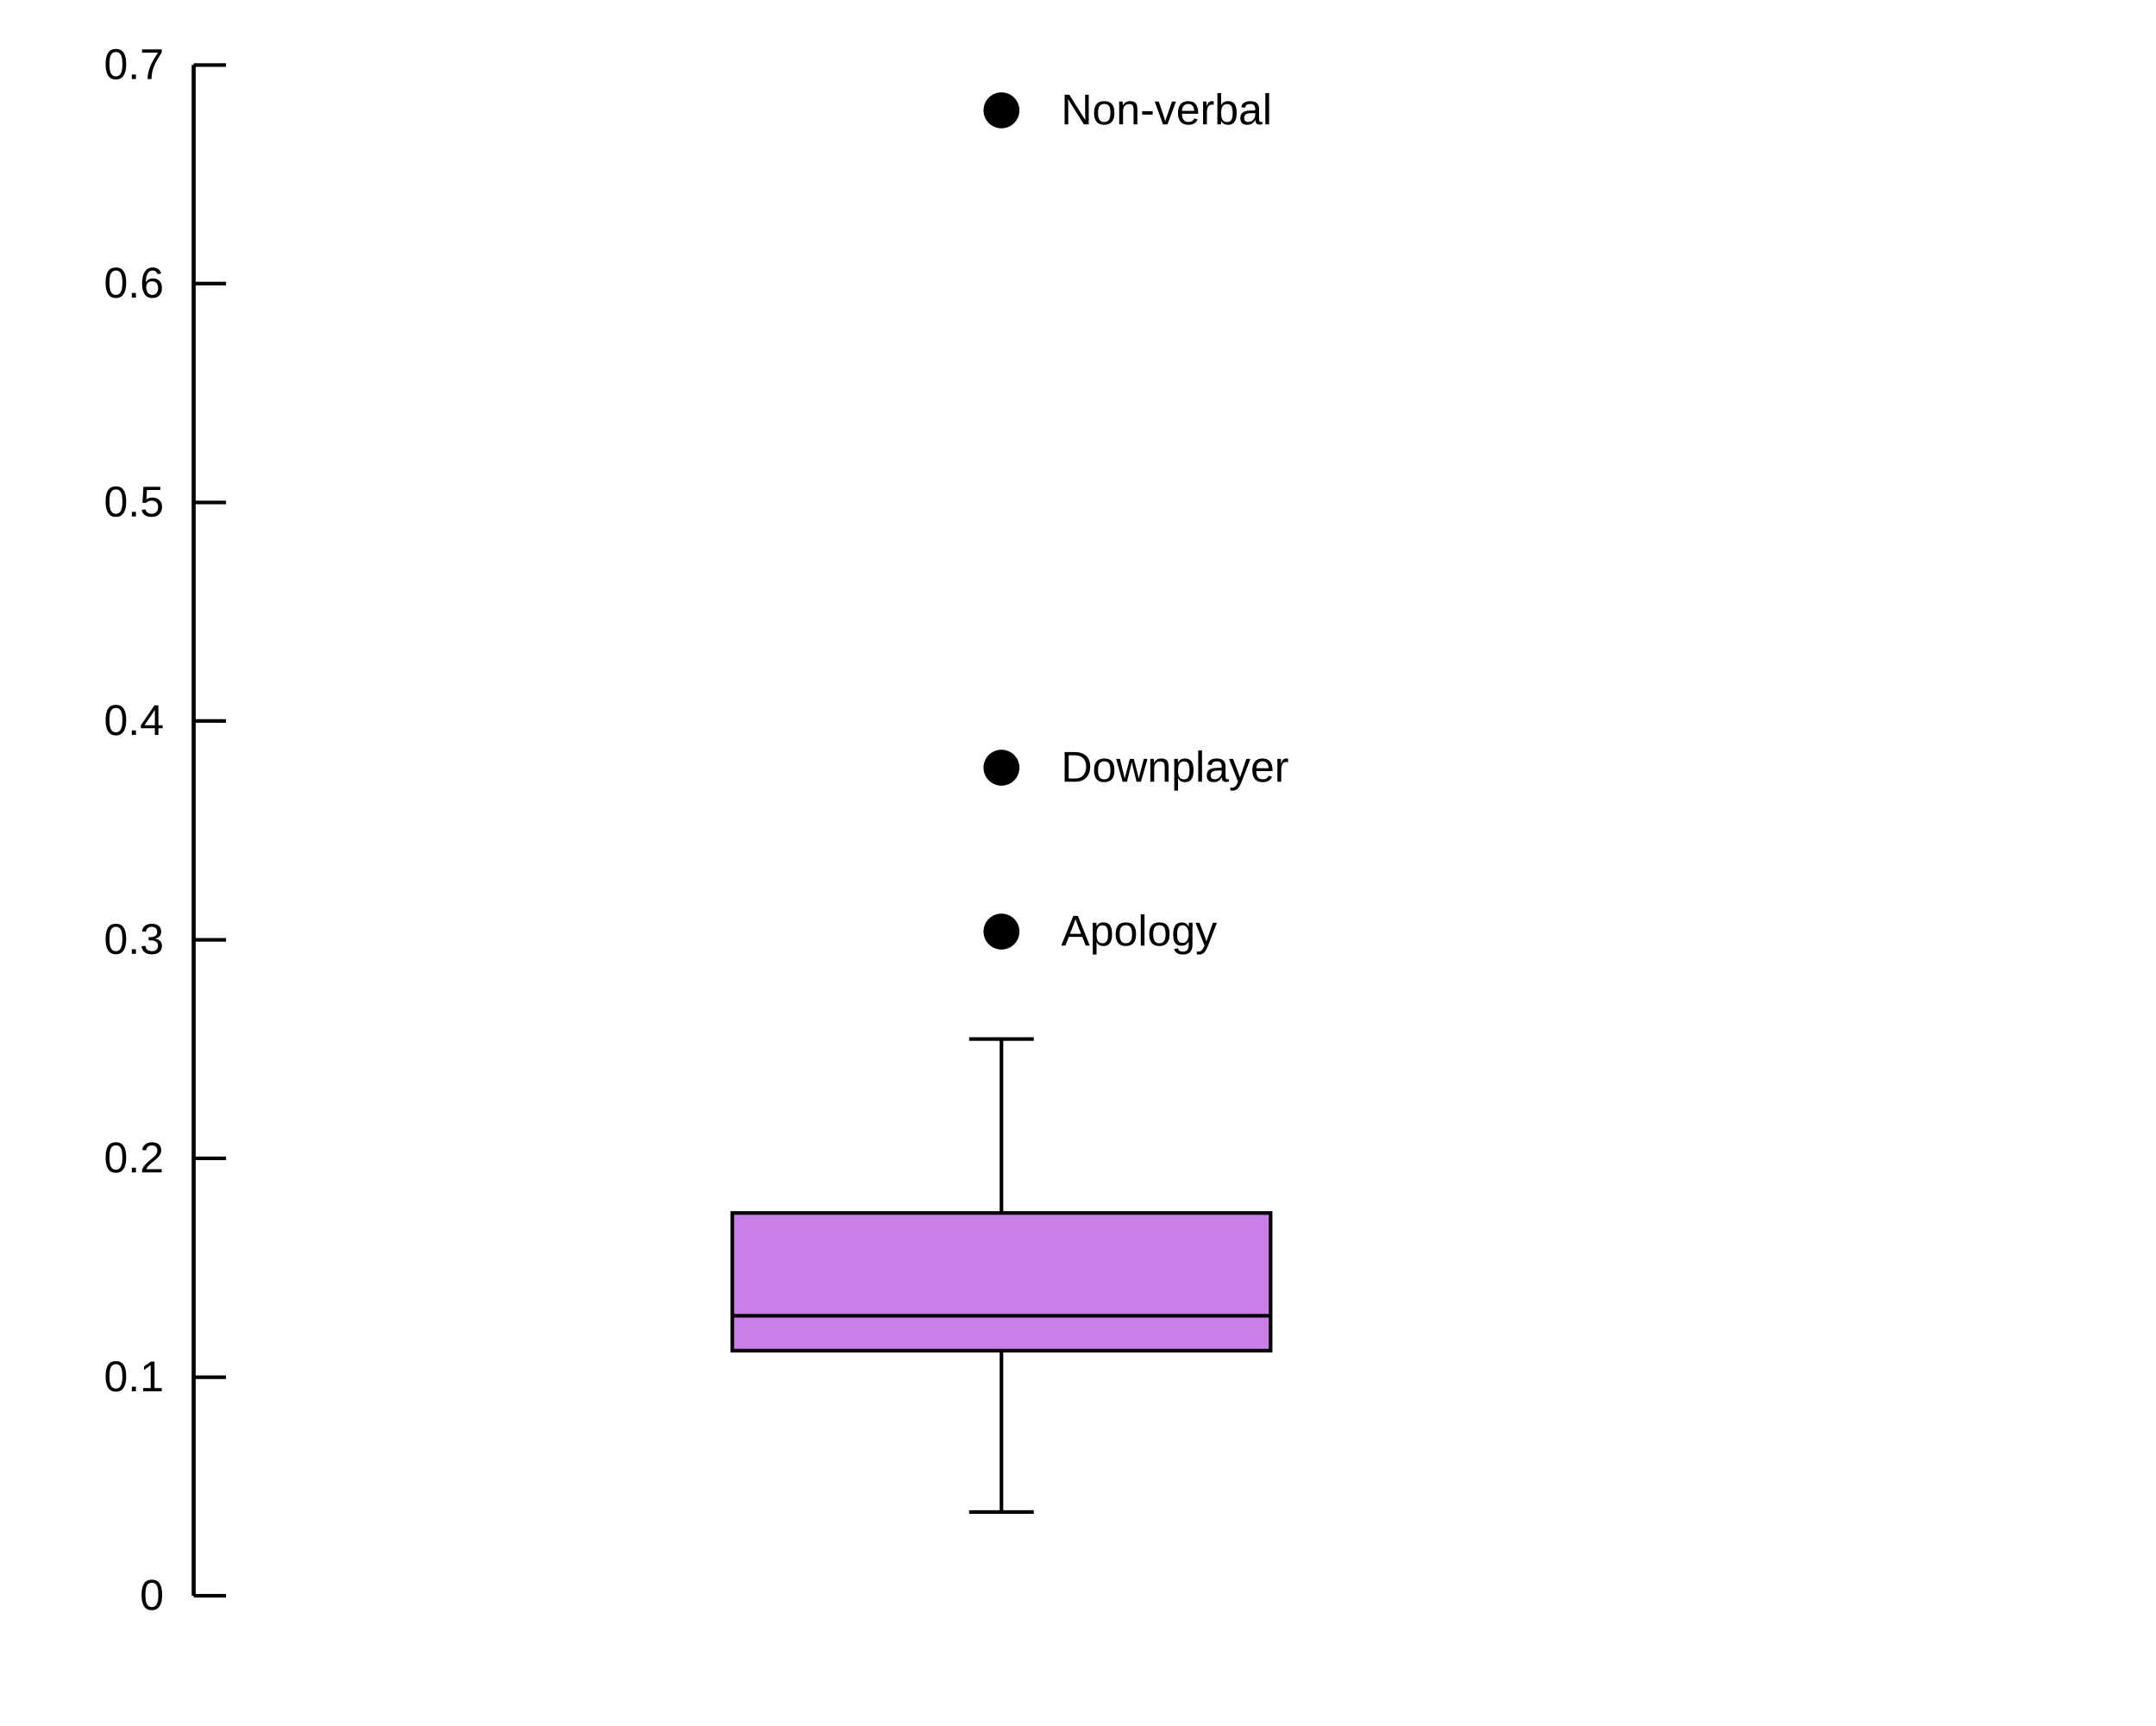
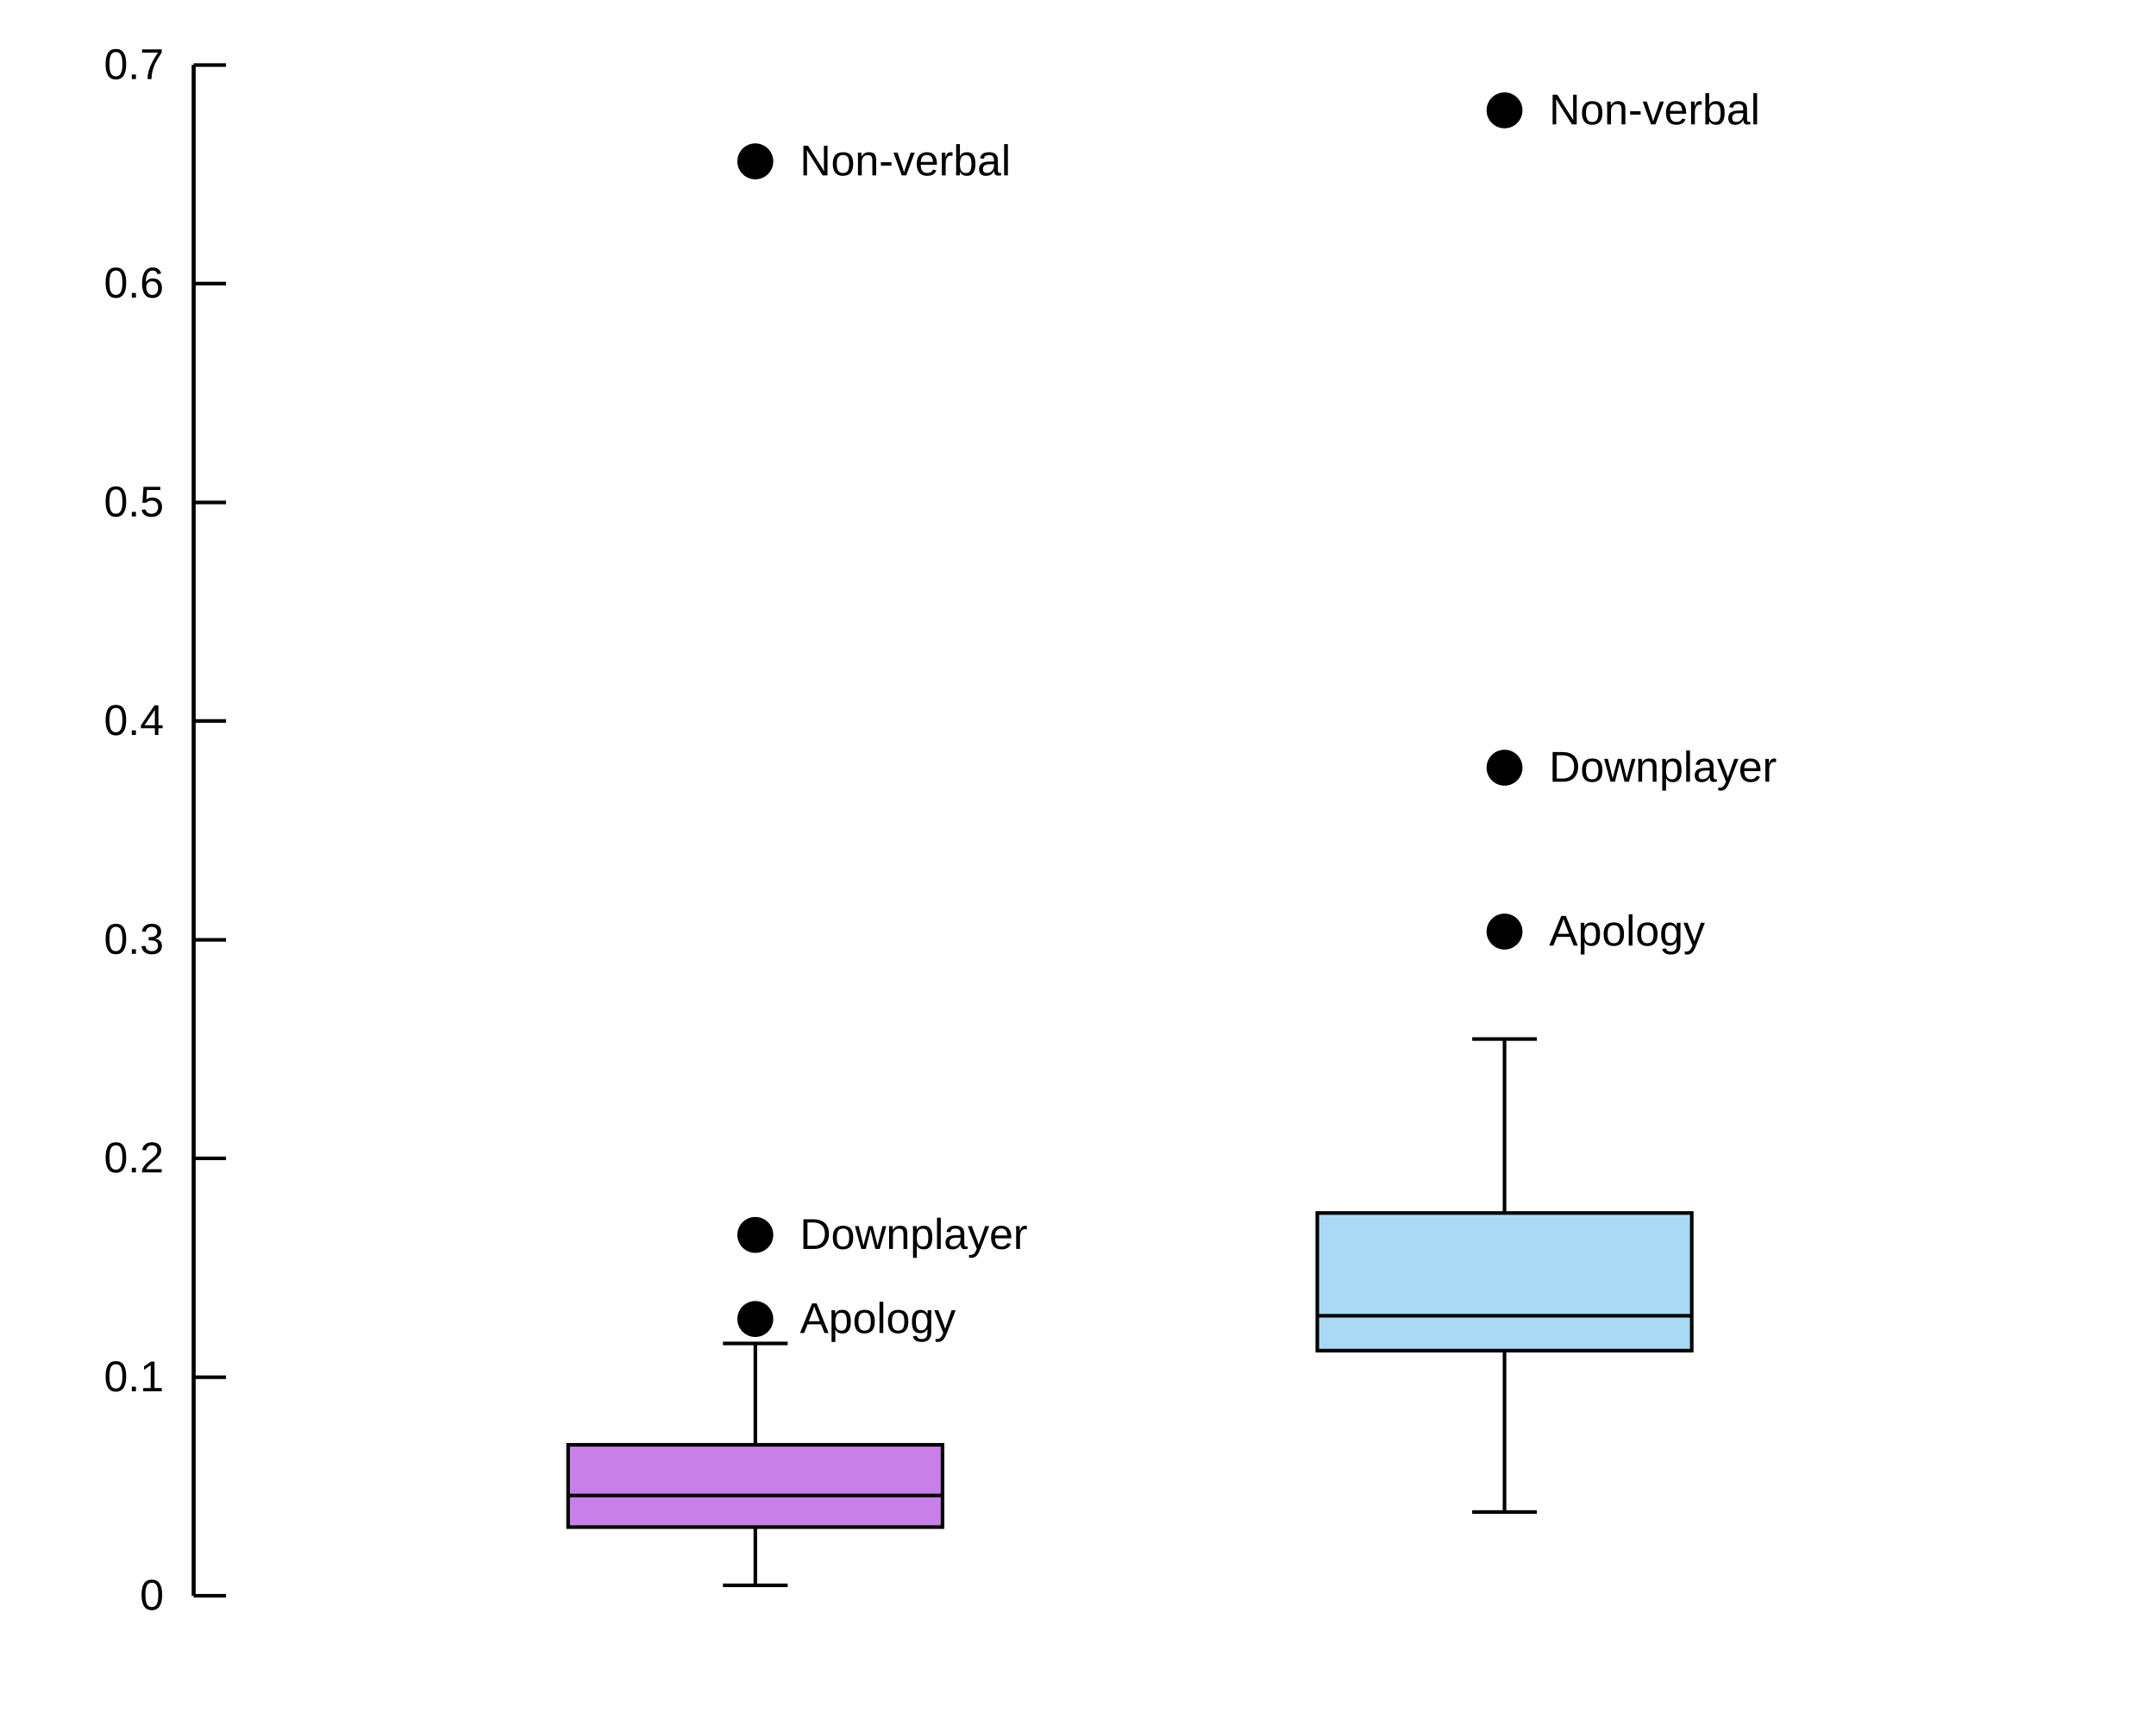
<svg xmlns="http://www.w3.org/2000/svg" xmlns:xlink="http://www.w3.org/1999/xlink" width="600" height="480" viewBox="0 0 600 480">
  <g id="gnuplot_canvas">
    <rect x="0" y="0" width="600" height="480" fill="none" />
    <defs>
      <circle id="gpDot" r="0.5" stroke-width="0.5" stroke="currentColor" />
      <path id="gpPt0" stroke-width="0.222" stroke="currentColor" d="M-1,0 h2 M0,-1 v2" />
      <path id="gpPt1" stroke-width="0.222" stroke="currentColor" d="M-1,-1 L1,1 M1,-1 L-1,1" />
      <path id="gpPt2" stroke-width="0.222" stroke="currentColor" d="M-1,0 L1,0 M0,-1 L0,1 M-1,-1 L1,1 M-1,1 L1,-1" />
      <rect id="gpPt3" stroke-width="0.222" stroke="currentColor" x="-1" y="-1" width="2" height="2" />
      <rect id="gpPt4" stroke-width="0.222" stroke="currentColor" fill="currentColor" x="-1" y="-1" width="2" height="2" />
      <circle id="gpPt5" stroke-width="0.222" stroke="currentColor" cx="0" cy="0" r="1" />
      <use xlink:href="#gpPt5" id="gpPt6" fill="currentColor" stroke="none" />
      <path id="gpPt7" stroke-width="0.222" stroke="currentColor" d="M0,-1.33 L-1.33,0.67 L1.33,0.67 z" />
      <use xlink:href="#gpPt7" id="gpPt8" fill="currentColor" stroke="none" />
      <use xlink:href="#gpPt7" id="gpPt9" stroke="currentColor" transform="rotate(180)" />
      <use xlink:href="#gpPt9" id="gpPt10" fill="currentColor" stroke="none" />
      <use xlink:href="#gpPt3" id="gpPt11" stroke="currentColor" transform="rotate(45)" />
      <use xlink:href="#gpPt11" id="gpPt12" fill="currentColor" stroke="none" />
      <path id="gpPt13" stroke-width="0.222" stroke="currentColor" d="M0,1.330 L1.265,0.411 L0.782,-1.067 L-0.782,-1.076 L-1.265,0.411 z" />
      <use xlink:href="#gpPt13" id="gpPt14" fill="currentColor" stroke="none" />
      <filter id="textbox" filterUnits="objectBoundingBox" x="0" y="0" height="1" width="1">
        <feFlood flood-color="white" flood-opacity="1" result="bgnd" />
        <feComposite in="SourceGraphic" in2="bgnd" operator="atop" />
      </filter>
      <filter id="greybox" filterUnits="objectBoundingBox" x="0" y="0" height="1" width="1">
        <feFlood flood-color="lightgrey" flood-opacity="1" result="grey" />
        <feComposite in="SourceGraphic" in2="grey" operator="atop" />
      </filter>
    </defs>
    <g fill="none" color="white" stroke="black" stroke-width="1.00" stroke-linecap="butt" stroke-linejoin="miter">
</g>
    <g fill="none" color="black" stroke="currentColor" stroke-width="1.00" stroke-linecap="butt" stroke-linejoin="miter">
      <path stroke="black" d="M53.9,444.0 L62.9,444.0  " />
      <g transform="translate(45.6,447.9)" stroke="none" fill="black" font-family="Arial" font-size="12.00" text-anchor="end">
        <text>
          <tspan font-family="Arial"> 0</tspan>
        </text>
      </g>
    </g>
    <g fill="none" color="black" stroke="currentColor" stroke-width="1.00" stroke-linecap="butt" stroke-linejoin="miter">
      <path stroke="black" d="M53.9,383.2 L62.9,383.2  " />
      <g transform="translate(45.6,387.1)" stroke="none" fill="black" font-family="Arial" font-size="12.00" text-anchor="end">
        <text>
          <tspan font-family="Arial"> 0.1</tspan>
        </text>
      </g>
    </g>
    <g fill="none" color="black" stroke="currentColor" stroke-width="1.00" stroke-linecap="butt" stroke-linejoin="miter">
      <path stroke="black" d="M53.9,322.3 L62.9,322.3  " />
      <g transform="translate(45.6,326.2)" stroke="none" fill="black" font-family="Arial" font-size="12.00" text-anchor="end">
        <text>
          <tspan font-family="Arial"> 0.2</tspan>
        </text>
      </g>
    </g>
    <g fill="none" color="black" stroke="currentColor" stroke-width="1.00" stroke-linecap="butt" stroke-linejoin="miter">
      <path stroke="black" d="M53.9,261.5 L62.9,261.5  " />
      <g transform="translate(45.6,265.4)" stroke="none" fill="black" font-family="Arial" font-size="12.00" text-anchor="end">
        <text>
          <tspan font-family="Arial"> 0.3</tspan>
        </text>
      </g>
    </g>
    <g fill="none" color="black" stroke="currentColor" stroke-width="1.00" stroke-linecap="butt" stroke-linejoin="miter">
      <path stroke="black" d="M53.9,200.6 L62.9,200.6  " />
      <g transform="translate(45.6,204.5)" stroke="none" fill="black" font-family="Arial" font-size="12.00" text-anchor="end">
        <text>
          <tspan font-family="Arial"> 0.4</tspan>
        </text>
      </g>
    </g>
    <g fill="none" color="black" stroke="currentColor" stroke-width="1.00" stroke-linecap="butt" stroke-linejoin="miter">
      <path stroke="black" d="M53.9,139.8 L62.9,139.8  " />
      <g transform="translate(45.6,143.7)" stroke="none" fill="black" font-family="Arial" font-size="12.00" text-anchor="end">
        <text>
          <tspan font-family="Arial"> 0.5</tspan>
        </text>
      </g>
    </g>
    <g fill="none" color="black" stroke="currentColor" stroke-width="1.00" stroke-linecap="butt" stroke-linejoin="miter">
      <path stroke="black" d="M53.9,78.9 L62.9,78.9  " />
      <g transform="translate(45.6,82.8)" stroke="none" fill="black" font-family="Arial" font-size="12.00" text-anchor="end">
        <text>
          <tspan font-family="Arial"> 0.6</tspan>
        </text>
      </g>
    </g>
    <g fill="none" color="black" stroke="currentColor" stroke-width="1.00" stroke-linecap="butt" stroke-linejoin="miter">
      <path stroke="black" d="M53.9,18.1 L62.9,18.1  " />
      <g transform="translate(45.6,22.0)" stroke="none" fill="black" font-family="Arial" font-size="12.00" text-anchor="end">
        <text>
          <tspan font-family="Arial"> 0.7</tspan>
        </text>
      </g>
    </g>
    <g fill="none" color="black" stroke="currentColor" stroke-width="1.00" stroke-linecap="butt" stroke-linejoin="miter">
-       <path stroke="black" d="M278.7,444.0  " />
-       <g transform="translate(278.7,465.9)" stroke="none" fill="black" font-family="Arial" font-size="12.00" text-anchor="middle">
+       <path stroke="black" d="M210.2,444.0  " />
+       <g transform="translate(210.2,465.9)" stroke="none" fill="black" font-family="Arial" font-size="12.00" text-anchor="middle">
+         <text />
+       </g>
+     </g>
+     <g fill="none" color="black" stroke="currentColor" stroke-width="1.00" stroke-linecap="butt" stroke-linejoin="miter">
+       <path stroke="black" d="M418.7,444.0  " />
+       <g transform="translate(418.7,465.9)" stroke="none" fill="black" font-family="Arial" font-size="12.00" text-anchor="middle">
        <text />
      </g>
    </g>
    <g fill="none" color="black" stroke="currentColor" stroke-width="1.00" stroke-linecap="butt" stroke-linejoin="miter">
</g>
    <g fill="none" color="black" stroke="currentColor" stroke-width="1.00" stroke-linecap="butt" stroke-linejoin="miter">
-       <path stroke="black" d="M53.9,18.1 L53.9,444.0 M503.5,444.0 M503.5,18.1 M53.9,18.1  " />
+       <path stroke="black" d="M53.9,18.1 L53.9,444.0 M575.0,444.0 M575.0,18.1 M53.9,18.1  " />
    </g>
    <g fill="none" color="black" stroke="currentColor" stroke-width="1.00" stroke-linecap="butt" stroke-linejoin="miter">
</g>
    <g id="gnuplot_plot_1">
      <g fill="none" color="black" stroke="currentColor" stroke-width="1.00" stroke-linecap="butt" stroke-linejoin="miter">
</g>
      <g fill="none" color="black" stroke="currentColor" stroke-width="1.00" stroke-linecap="butt" stroke-linejoin="miter">
        <g stroke="none" shape-rendering="crispEdges">
-           <polygon fill="rgb(148,   0, 211)" fill-opacity="0.5" points="203.8,375.8 353.6,375.8 353.6,337.5 203.8,337.5 " />
+           <polygon fill="rgb(148,   0, 211)" fill-opacity="0.5" points="158.1,424.9 262.3,424.9 262.3,402.0 158.1,402.0 " />
        </g>
-         <path stroke="black" d="M203.8,375.8 L353.6,375.8 L353.6,337.5 L203.8,337.5 L203.8,375.8 Z  " />
-         <path stroke="black" d="M203.8,366.1 L353.6,366.1 M278.7,420.7 L278.7,375.8 M278.7,337.5 L278.7,289.1 M269.7,289.1 L287.7,289.1   M269.7,420.7 L287.7,420.7  " />
-         <use xlink:href="#gpPt6" transform="translate(278.7,259.2) scale(4.50)" color="black" />
-         <use xlink:href="#gpPt6" transform="translate(278.7,213.6) scale(4.50)" color="black" />
-         <use xlink:href="#gpPt6" transform="translate(278.7,30.7) scale(4.50)" color="black" />
+         <path stroke="black" d="M158.1,424.9 L262.3,424.9 L262.3,402.0 L158.1,402.0 L158.1,424.9 Z  " />
+         <path stroke="black" d="M158.1,416.1 L262.3,416.1 M210.2,441.1 L210.2,424.9 M210.2,402.0 L210.2,373.8 M201.2,373.8 L219.2,373.8   M201.2,441.1 L219.2,441.1  " />
+         <use xlink:href="#gpPt6" transform="translate(210.2,367.0) scale(4.50)" color="black" />
+         <use xlink:href="#gpPt6" transform="translate(210.2,343.6) scale(4.50)" color="black" />
+         <use xlink:href="#gpPt6" transform="translate(210.2,44.9) scale(4.50)" color="black" />
      </g>
    </g>
    <g id="gnuplot_plot_2">
      <g fill="none" color="black" stroke="currentColor" stroke-width="1.00" stroke-linecap="butt" stroke-linejoin="miter">
-         <g transform="translate(295.3,34.6)" stroke="none" fill="black" font-family="Arial" font-size="12.00" text-anchor="start">
+         <g transform="translate(222.6,48.8)" stroke="none" fill="black" font-family="Arial" font-size="12.00" text-anchor="start">
          <text>
            <tspan font-family="Arial">Non-verbal</tspan>
          </text>
        </g>
-         <g transform="translate(295.3,217.5)" stroke="none" fill="black" font-family="Arial" font-size="12.00" text-anchor="start">
+         <g transform="translate(222.6,347.5)" stroke="none" fill="black" font-family="Arial" font-size="12.00" text-anchor="start">
          <text>
            <tspan font-family="Arial">Downplayer</tspan>
          </text>
        </g>
-         <g transform="translate(295.3,263.1)" stroke="none" fill="black" font-family="Arial" font-size="12.00" text-anchor="start">
+         <g transform="translate(222.6,370.9)" stroke="none" fill="black" font-family="Arial" font-size="12.00" text-anchor="start">
+           <text>
+             <tspan font-family="Arial">Apology</tspan>
+           </text>
+         </g>
+       </g>
+     </g>
+     <g id="gnuplot_plot_3">
+       <g fill="none" color="black" stroke="currentColor" stroke-width="1.00" stroke-linecap="butt" stroke-linejoin="miter">
+ </g>
+       <g fill="none" color="black" stroke="currentColor" stroke-width="1.00" stroke-linecap="butt" stroke-linejoin="miter">
+         <g stroke="none" shape-rendering="crispEdges">
+           <polygon fill="rgb( 86, 180, 233)" fill-opacity="0.5" points="366.6,375.8 470.8,375.8 470.8,337.5 366.6,337.5 " />
+         </g>
+         <path stroke="black" d="M366.6,375.8 L470.8,375.8 L470.8,337.5 L366.6,337.5 L366.6,375.8 Z  " />
+         <path stroke="black" d="M366.6,366.1 L470.8,366.1 M418.7,420.7 L418.7,375.8 M418.7,337.5 L418.7,289.1 M409.7,289.1 L427.7,289.1   M409.7,420.7 L427.7,420.7  " />
+         <use xlink:href="#gpPt6" transform="translate(418.7,259.2) scale(4.50)" color="black" />
+         <use xlink:href="#gpPt6" transform="translate(418.7,213.6) scale(4.50)" color="black" />
+         <use xlink:href="#gpPt6" transform="translate(418.7,30.7) scale(4.50)" color="black" />
+       </g>
+     </g>
+     <g id="gnuplot_plot_4">
+       <g fill="none" color="black" stroke="currentColor" stroke-width="1.00" stroke-linecap="butt" stroke-linejoin="miter">
+         <g transform="translate(431.1,34.6)" stroke="none" fill="black" font-family="Arial" font-size="12.00" text-anchor="start">
+           <text>
+             <tspan font-family="Arial">Non-verbal</tspan>
+           </text>
+         </g>
+         <g transform="translate(431.1,217.5)" stroke="none" fill="black" font-family="Arial" font-size="12.00" text-anchor="start">
+           <text>
+             <tspan font-family="Arial">Downplayer</tspan>
+           </text>
+         </g>
+         <g transform="translate(431.1,263.1)" stroke="none" fill="black" font-family="Arial" font-size="12.00" text-anchor="start">
          <text>
            <tspan font-family="Arial">Apology</tspan>
          </text>
        </g>
      </g>
    </g>
    <g fill="none" color="white" stroke="black" stroke-width="2.00" stroke-linecap="butt" stroke-linejoin="miter">
</g>
    <g fill="none" color="black" stroke="currentColor" stroke-width="2.00" stroke-linecap="butt" stroke-linejoin="miter">
</g>
    <g fill="none" color="black" stroke="black" stroke-width="1.00" stroke-linecap="butt" stroke-linejoin="miter">
</g>
    <g fill="none" color="black" stroke="currentColor" stroke-width="1.00" stroke-linecap="butt" stroke-linejoin="miter">
-       <path stroke="black" d="M53.9,18.1 L53.9,444.0 M503.5,444.0 M503.5,18.1 M53.9,18.1  " />
+       <path stroke="black" d="M53.9,18.1 L53.9,444.0 M575.0,444.0 M575.0,18.1 M53.9,18.1  " />
    </g>
    <g fill="none" color="black" stroke="currentColor" stroke-width="1.00" stroke-linecap="butt" stroke-linejoin="miter">
</g>
  </g>
</svg>
